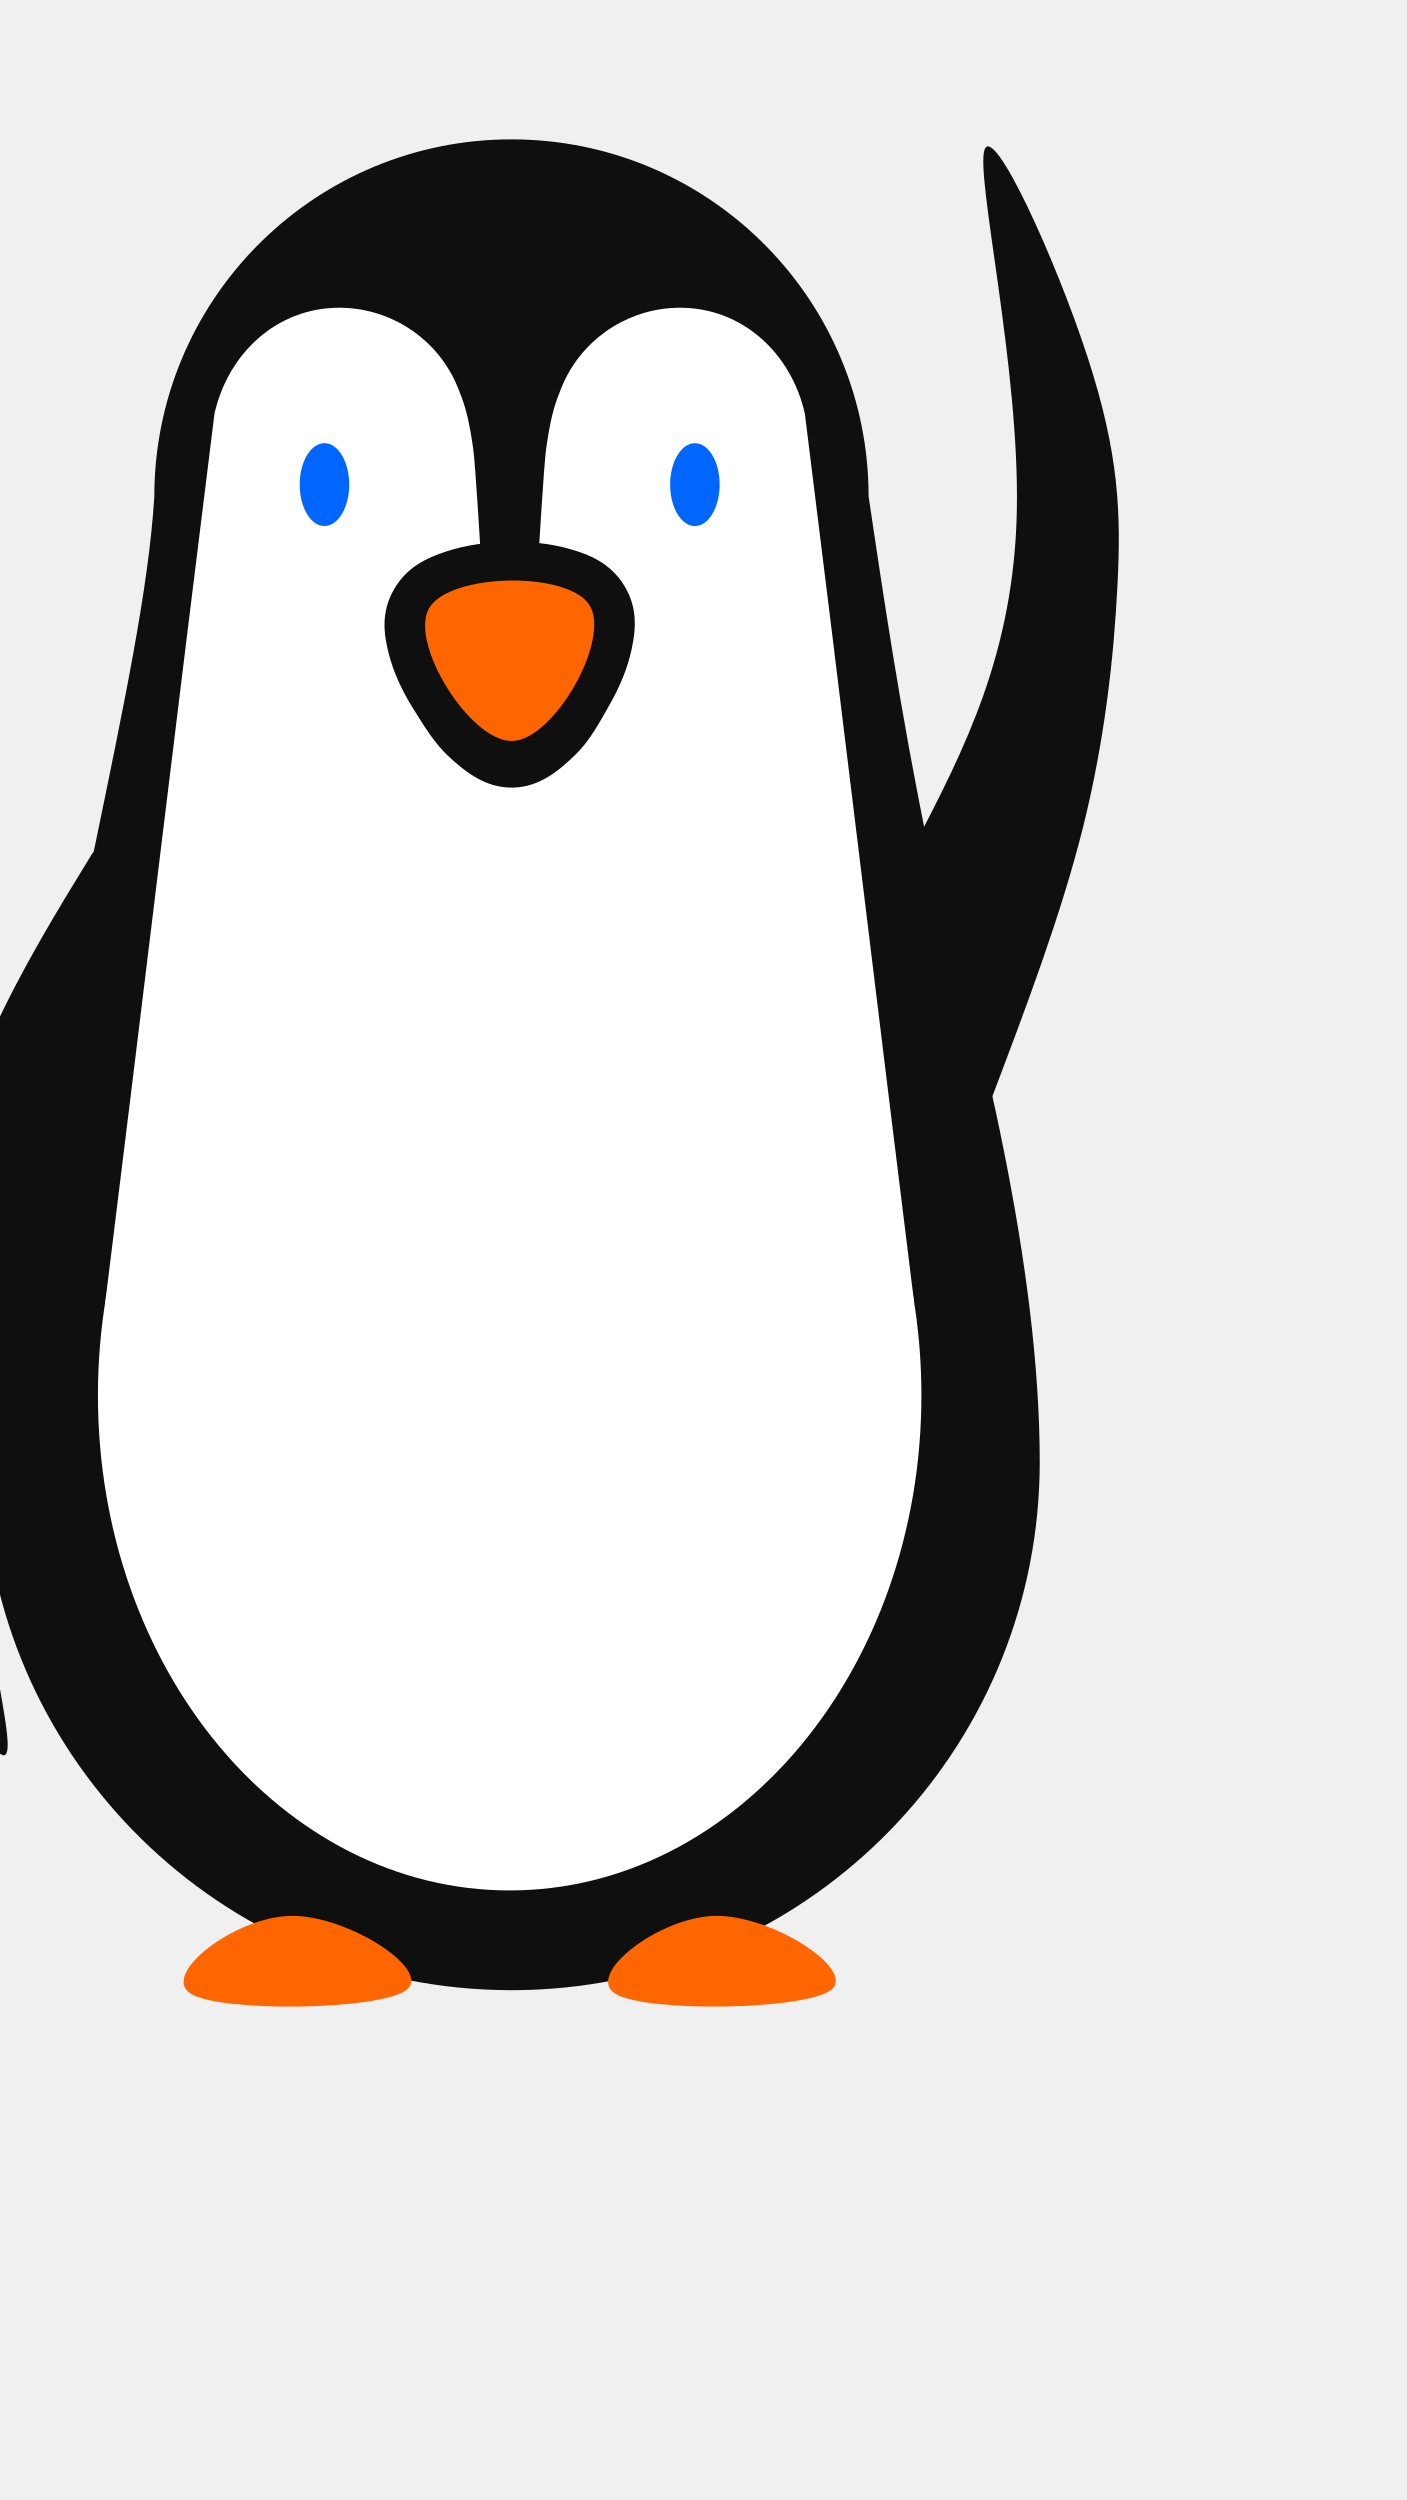
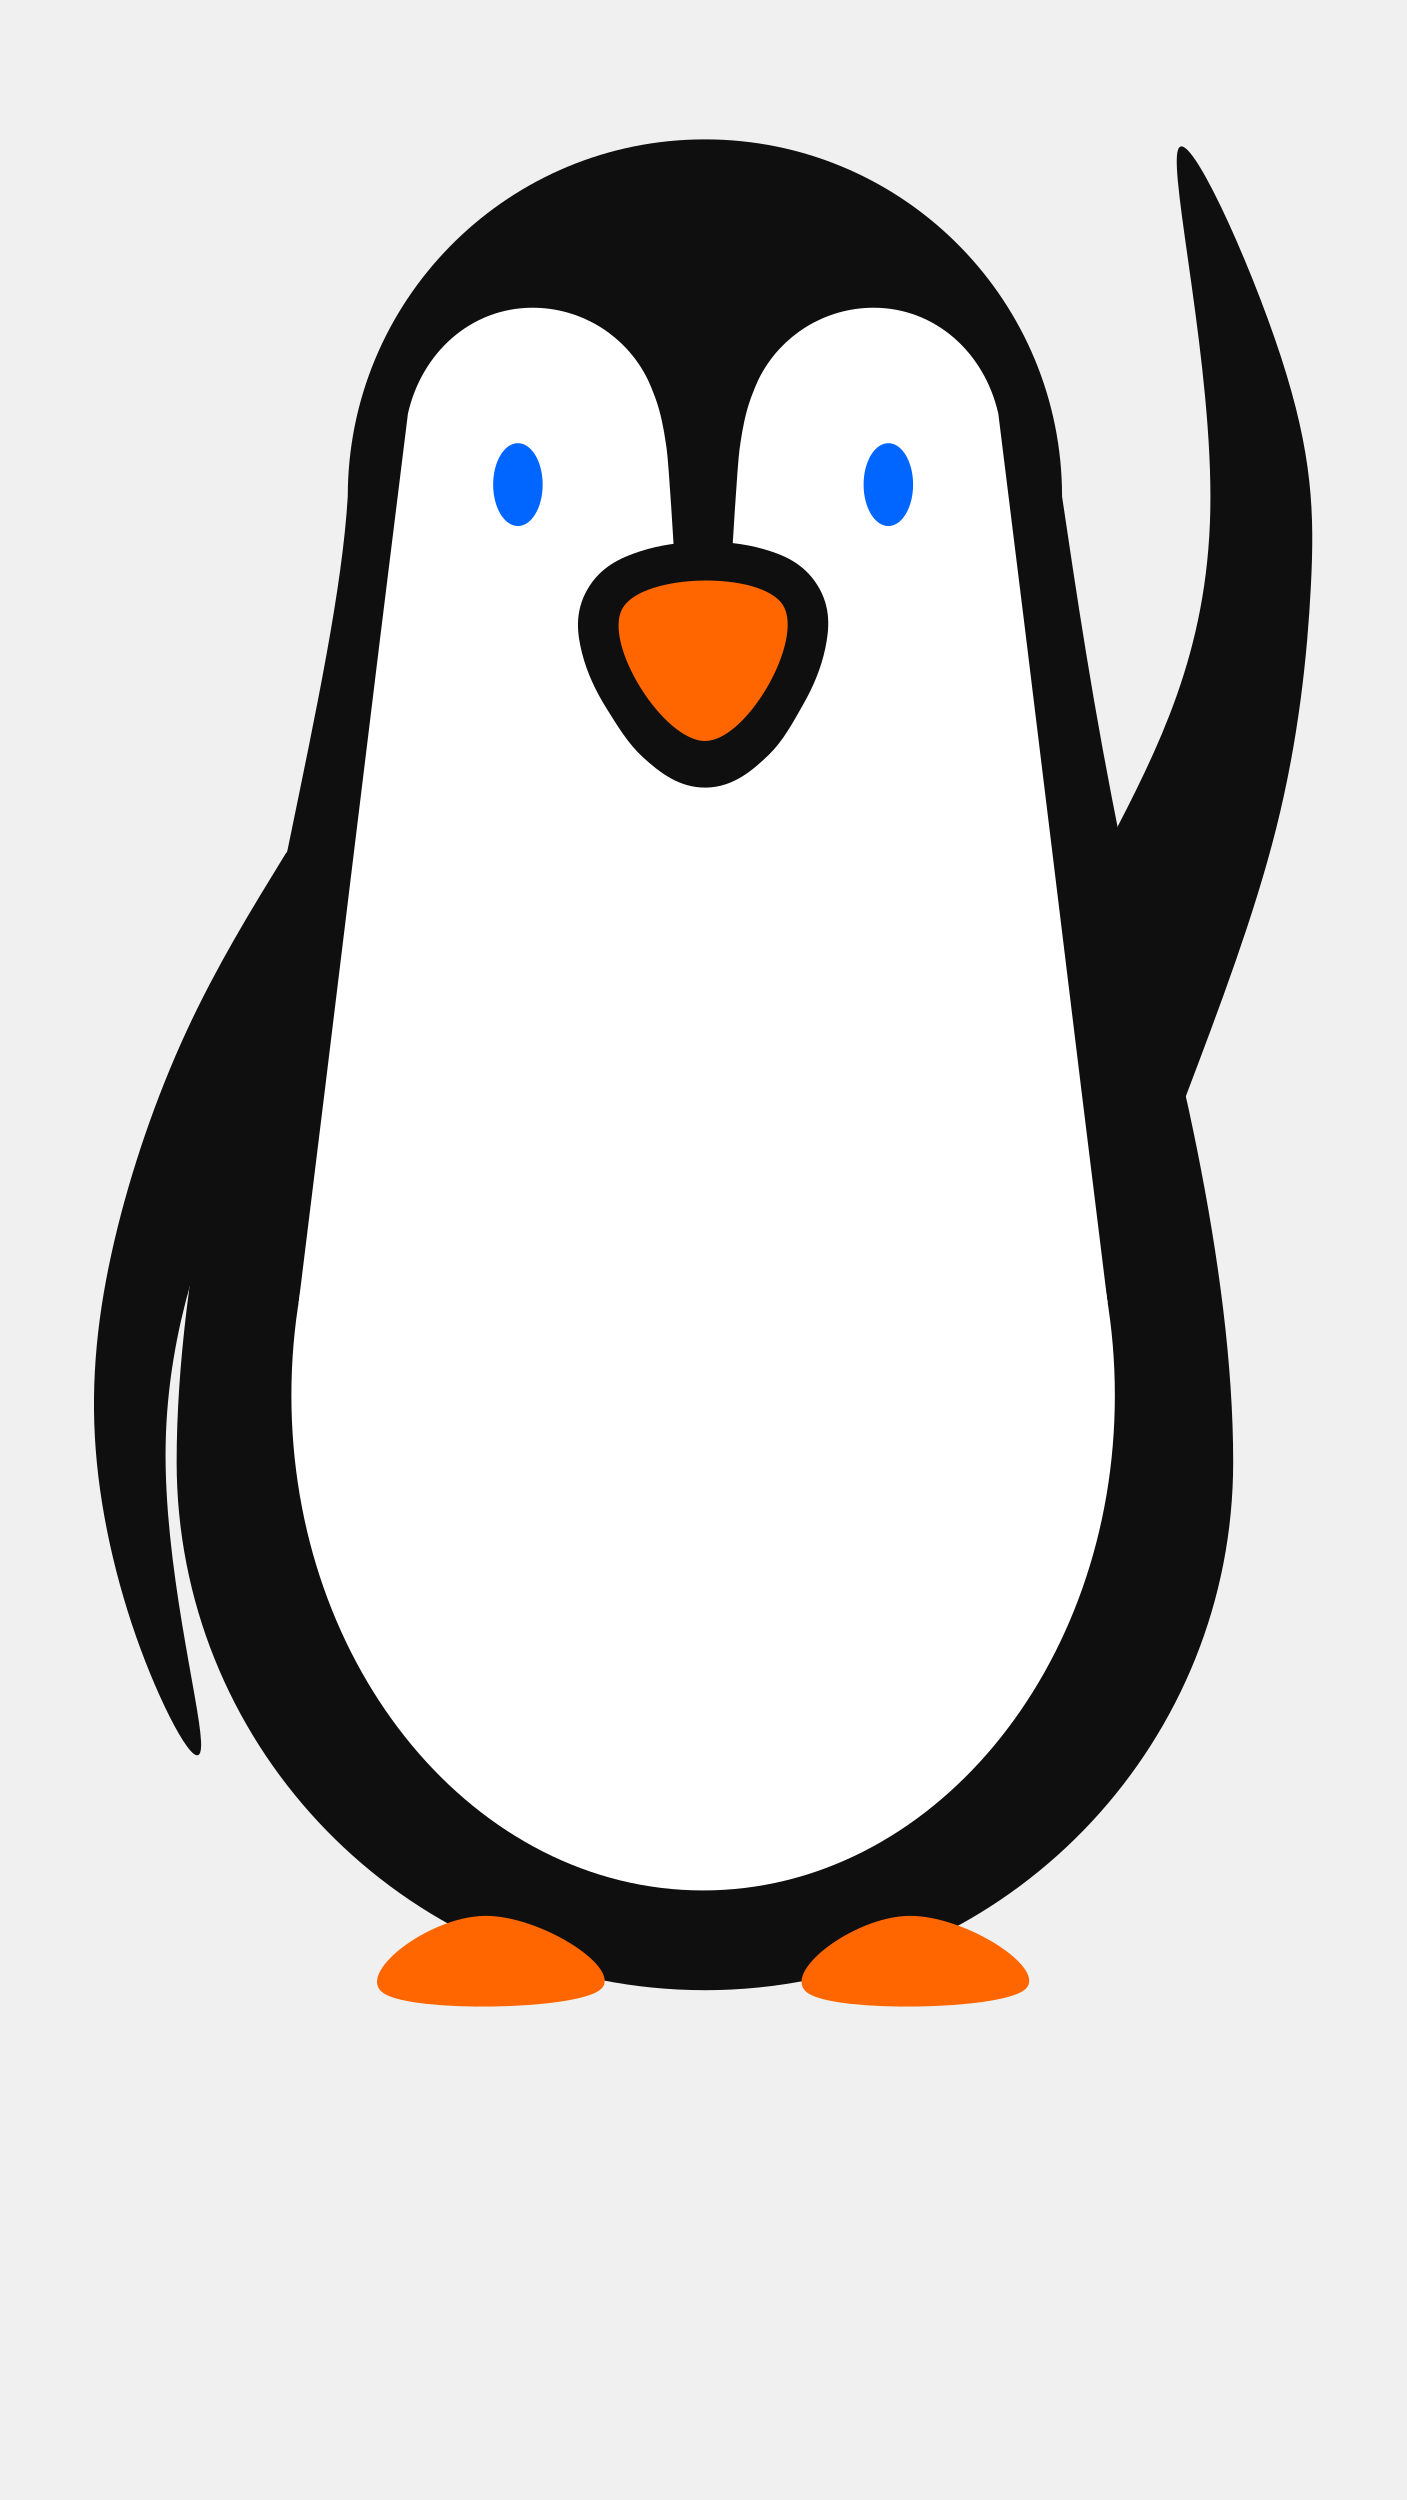
<svg xmlns="http://www.w3.org/2000/svg" xmlns:xlink="http://www.w3.org/1999/xlink" width="1080" height="1920" viewBox="0 0 285.75 508" version="1.1" id="svg8">
  <defs id="defs2">
    </defs>
  <g id="layer1" transform="translate(0,211)">
-     <g id="g1244" transform="translate(-39.30952,14.36309)">
+     <g id="g1244" transform="translate(8.2771973e-7,14.36309)">
      <g id="g1152">
        <path style="opacity:1;fill:#0f0f0f;fill-opacity:1;stroke-width:0.265;paint-order:fill markers stroke" d="m 141.365,-197.021 c -39.214,0.994 -70.698,33.094 -70.698,72.548 -1.11,18.478 -6.248,42.752 -12.233,71.799 -10.68,36.975 -22.541,84.854 -22.541,124.371 0,56.506 43.66,102.815 99.086,107.032 0.909,0.069 1.82,0.127 2.735,0.174 1.83,0.093 3.672,0.14 5.524,0.14 0.463,0 0.926,-0.003 1.388,-0.009 1.385,-0.018 2.764,-0.061 4.137,-0.131 0.915,-0.046 1.826,-0.105 2.735,-0.174 55.426,-4.217 99.086,-50.526 99.086,-107.032 0,-39.516 -11.861,-87.395 -22.541,-124.371 -5.985,-29.047 -9.42,-53.025 -12.233,-71.799 0,-39.454 -31.484,-71.554 -70.698,-72.548 -0.002,-4e-5 -0.003,4e-5 -0.005,0 -1.273,-0.029 -2.565,-0.029 -3.742,2.2e-4 z" id="path817" />
        <path style="fill:#0f0f0f;fill-opacity:1;stroke:none;stroke-width:0.265px;stroke-linecap:butt;stroke-linejoin:miter;stroke-opacity:1" d="m 40.857,128.545 c -0.348,-8.201 -7.596,-35.934 -7.199,-60.188 0.396,-24.254 8.437,-45.027 14.851,-58.375 6.414,-13.348 11.202,-19.27 14.268,-28.865 3.066,-9.596 4.411,-22.868 3.352,-29.011 -1.059,-6.143 -4.523,-5.159 -7.987,-4.175 -7.079,11.531 -14.157,23.061 -20.28,36.324 -6.123,13.263 -11.288,28.254 -14.638,42.589 -3.35,14.335 -4.883,28.01 -3.768,42.44 1.115,14.43 4.878,29.613 10.037,42.872 5.158,13.258 11.711,24.59 11.364,16.389 z" id="path952" />
        <path id="path970" d="m 239.36,-194.909 c -1.832,5.479 7.125,44.116 6.574,73.158 -0.551,29.042 -10.611,48.485 -20.671,67.929 0,0 15.405,51.995 15.405,51.995 7.113,-18.761 14.225,-37.52 18.691,-55.353 4.465,-17.833 6.281,-34.731 7.019,-49.218 0.738,-14.487 0.398,-26.558 -6.083,-46.435 -6.481,-19.877 -19.102,-47.556 -20.934,-42.076 z" style="fill:#0f0f0f;fill-opacity:1;stroke:none;stroke-width:0.265px;stroke-linecap:butt;stroke-linejoin:miter;stroke-opacity:1" />
      </g>
      <g id="g1224">
        <path style="opacity:1;vector-effect:none;fill:#ff6600;fill-opacity:1;fill-rule:nonzero;stroke:none;stroke-width:2.646;stroke-linecap:butt;stroke-linejoin:miter;stroke-miterlimit:4;stroke-dasharray:none;stroke-dashoffset:0;stroke-opacity:1;paint-order:fill markers stroke" id="path24" d="m -140.584,-155.755 c -7.462,14.203 -53.089,16.02 -61.657,2.456 -8.569,-13.564 12.67,-53.986 28.701,-54.625 16.031,-0.639 40.418,37.966 32.956,52.169 z" transform="matrix(0.7117317,0,0,0.2887158,221.9547,223.9715)" />
        <path transform="matrix(0.7117317,0,0,0.2887158,308.2095,223.9715)" d="m -140.584,-155.755 c -7.462,14.203 -53.089,16.02 -61.657,2.456 -8.569,-13.564 12.67,-53.986 28.701,-54.625 16.031,-0.639 40.418,37.966 32.956,52.169 z" id="path836" style="opacity:1;vector-effect:none;fill:#ff6600;fill-opacity:1;fill-rule:nonzero;stroke:none;stroke-width:2.646;stroke-linecap:butt;stroke-linejoin:miter;stroke-miterlimit:4;stroke-dasharray:none;stroke-dashoffset:0;stroke-opacity:1;paint-order:fill markers stroke" />
      </g>
      <g id="g1220">
        <g id="g1147">
          <ellipse cx="142.875" cy="58.171" rx="83.664" ry="100.604" id="path911" style="opacity:1;vector-effect:none;fill:#ffffff;fill-opacity:1;fill-rule:nonzero;stroke:none;stroke-width:2.955;stroke-linecap:butt;stroke-linejoin:miter;stroke-miterlimit:4;stroke-dasharray:none;stroke-dashoffset:0;stroke-opacity:1;paint-order:fill markers stroke" />
          <g id="g1118">
            <path style="opacity:1;vector-effect:none;fill:#ffffff;fill-opacity:1;fill-rule:nonzero;stroke:none;stroke-width:3.35;stroke-linecap:butt;stroke-linejoin:miter;stroke-miterlimit:4;stroke-dasharray:none;stroke-dashoffset:0;stroke-opacity:1;paint-order:fill markers stroke" d="m 108.232,-162.832 c -12.598,0.011 -22.566,9.193 -25.338,21.524 -7.338,58.636 -14.915,121.944 -22.213,180.702 25.316,1.948 45.832,0.191 82.874,-2.167 v -105.708 c -3.42,-20.873 -5.31,-22.466 -6.514,-43.525 0,0 -1.148,-19.232 -1.569,-22.09 -0.211,-1.429 -0.674,-5.03 -1.613,-8.274 -0.94,-3.244 -2.356,-6.13 -2.356,-6.13 l -0.002,2.7e-4 -0.002,2.6e-4 c -4.428,-8.787 -13.427,-14.331 -23.266,-14.333 z" id="path879" />
            <use x="0" y="0" xlink:href="#path879" id="use890" transform="matrix(-1,0,0,1,285.75,0)" width="100%" height="100%" />
            <ellipse style="opacity:1;vector-effect:none;fill:#0066ff;fill-opacity:1;fill-rule:nonzero;stroke:none;stroke-width:4.165;stroke-linecap:butt;stroke-linejoin:miter;stroke-miterlimit:4;stroke-dasharray:none;stroke-dashoffset:0;stroke-opacity:1;paint-order:fill markers stroke" id="path892" cx="105.238" cy="-126.891" rx="5.031" ry="8.419" />
            <use x="0" y="0" xlink:href="#path892" id="use894" transform="translate(75.27438)" width="100%" height="100%" />
          </g>
        </g>
        <g id="g1170">
          <path style="opacity:1;vector-effect:none;fill:#0f0f0f;fill-opacity:1;fill-rule:nonzero;stroke:none;stroke-width:1.823;stroke-linecap:butt;stroke-linejoin:miter;stroke-miterlimit:4;stroke-dasharray:none;stroke-dashoffset:0;stroke-opacity:1;paint-order:fill markers stroke" d="m 142.519,-115.277 c -4.251,0.083 -8.47,0.652 -12.426,1.937 -3.956,1.285 -8.114,3.152 -10.754,7.783 -2.64,4.631 -2.051,9.023 -1.06,12.939 0.991,3.916 2.751,7.663 4.951,11.177 2.2,3.514 4.381,7.189 7.42,9.956 3.395,3.091 7.412,6.27 12.884,6.163 5.473,-0.107 9.404,-3.506 12.66,-6.642 2.956,-2.848 4.967,-6.662 7.018,-10.259 2.051,-3.597 3.652,-7.41 4.478,-11.362 0.826,-3.952 1.231,-8.362 -1.601,-12.886 -2.832,-4.524 -7.064,-6.228 -11.071,-7.357 -4.007,-1.129 -8.248,-1.532 -12.499,-1.448 z" id="path1154" />
          <path style="opacity:1;vector-effect:none;fill:#ff6600;fill-opacity:1;fill-rule:nonzero;stroke:none;stroke-width:2.646;stroke-linecap:butt;stroke-linejoin:miter;stroke-miterlimit:4;stroke-dasharray:none;stroke-dashoffset:0;stroke-opacity:1;paint-order:fill markers stroke" id="path1156" d="m 153.413,-117.268 c 6.259,10.351 -10.348,40.508 -22.442,40.753 -12.094,0.245 -29.907,-29.216 -24.072,-39.811 5.835,-10.596 40.255,-11.292 46.514,-0.941 z" transform="matrix(0.7011562,0,0,0.6772504,51.53726,-22.97228)" />
        </g>
      </g>
    </g>
  </g>
  <g id="layer3" style="display:inline" />
</svg>
